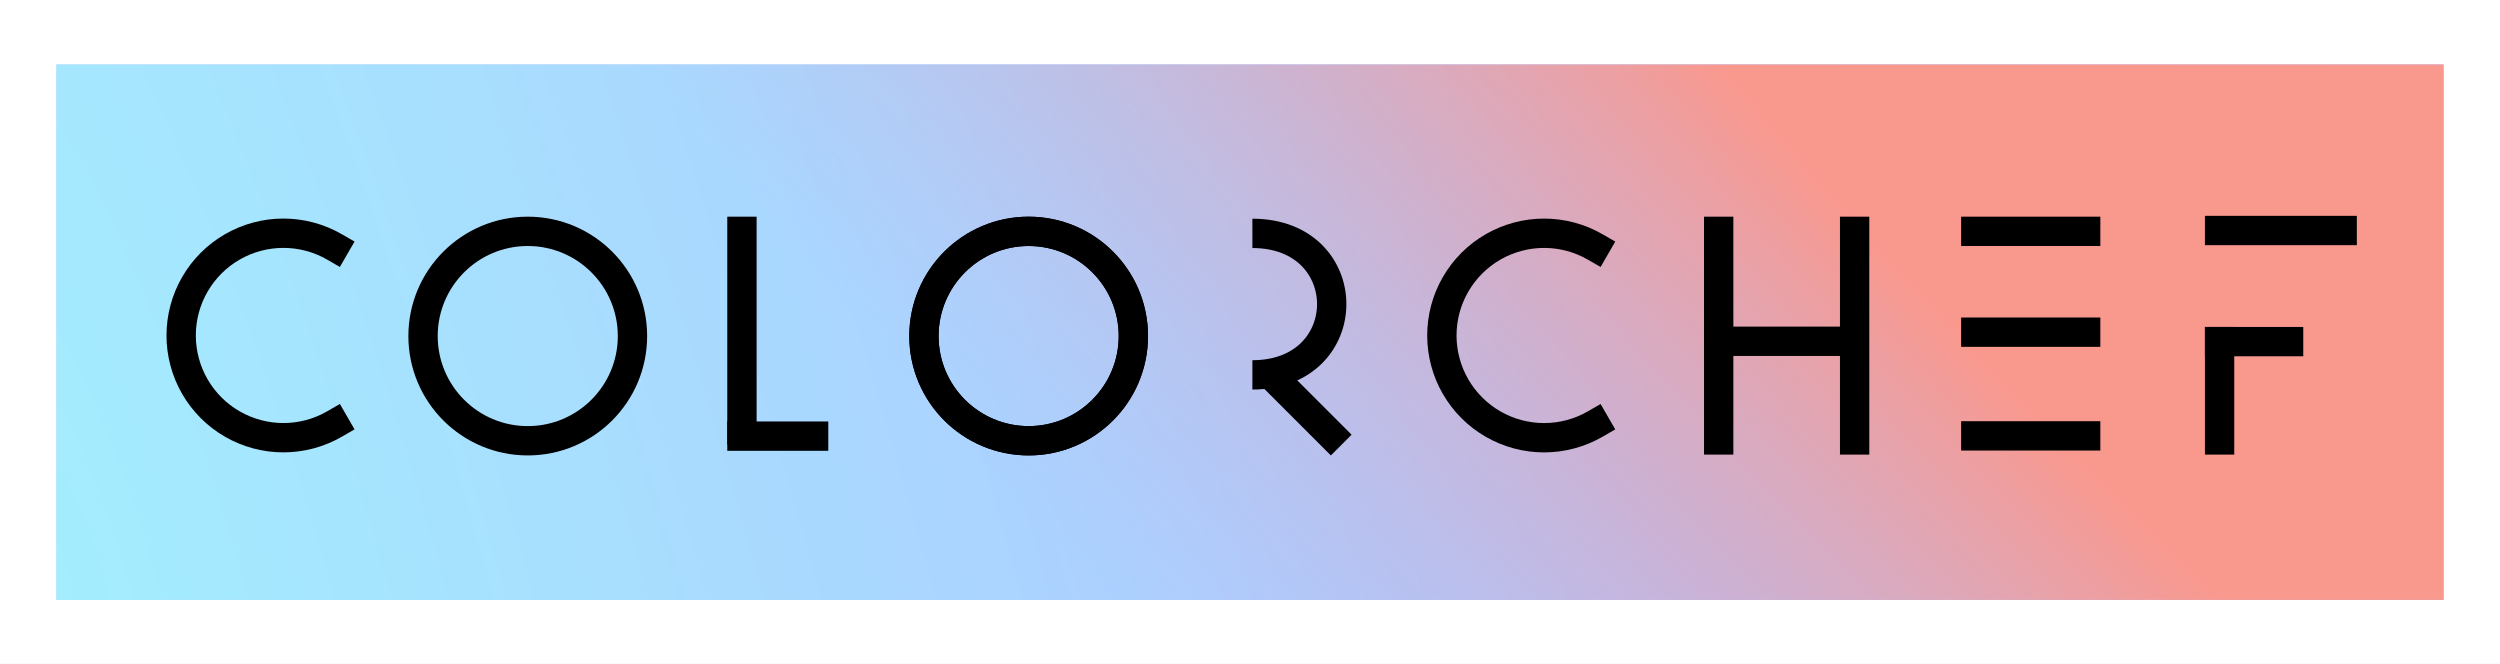
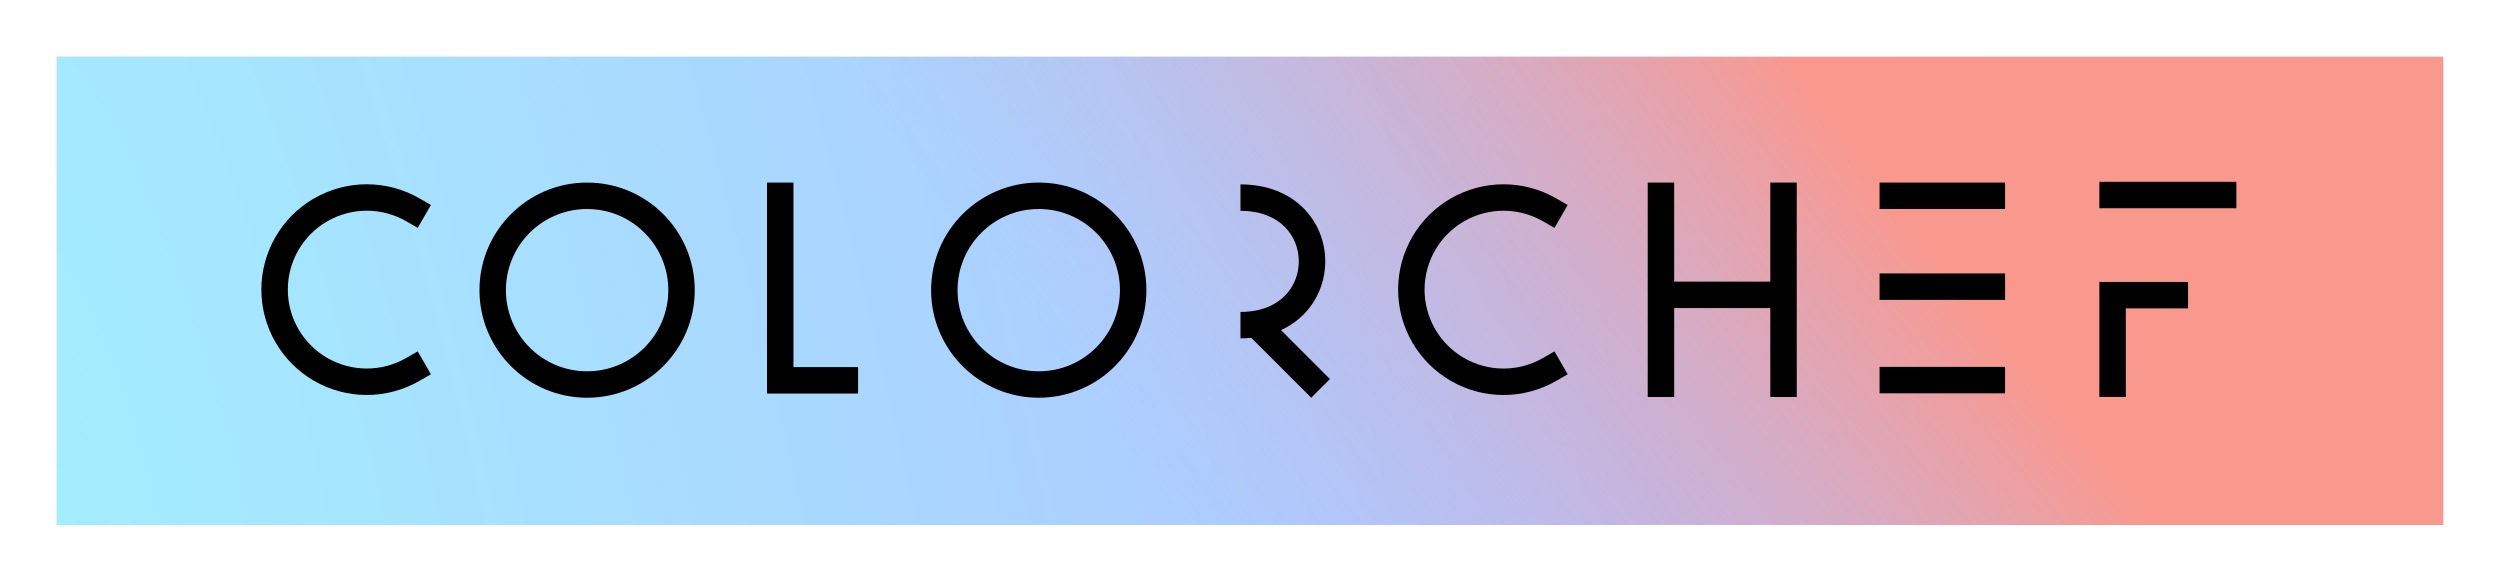
- <svg xmlns="http://www.w3.org/2000/svg" width="3409" height="905" viewBox="0 0 3409 905" fill="none">
-   <rect width="3409" height="905" fill="white" />
-   <rect x="77" y="88" width="3255" height="730" fill="url(#paint0_radial_1901_5594)" fill-opacity="0.91" />
-   <rect x="77" y="88" width="3255" height="730" fill="url(#paint1_radial_1901_5594)" />
-   <rect x="77" y="88" width="3255" height="730" fill="url(#paint2_radial_1901_5594)" fill-opacity="0.93" />
-   <path d="M2175.24 336.749C2154.05 324.513 2130.01 318.071 2105.54 318.071C2081.06 318.071 2057.02 324.513 2035.83 336.749C2014.64 348.984 1997.04 366.583 1984.8 387.776C1972.57 408.97 1966.13 433.01 1966.13 457.482C1966.13 481.954 1972.57 505.994 1984.8 527.187C1997.04 548.38 2014.64 565.979 2035.83 578.215C2057.02 590.451 2081.06 596.893 2105.54 596.893C2130.01 596.893 2154.05 590.451 2175.24 578.215" stroke="black" stroke-width="40" stroke-linecap="square" />
-   <path d="M456.144 336.706C434.951 324.47 410.91 318.028 386.439 318.028C361.967 318.028 337.926 324.47 316.733 336.706C295.54 348.941 277.941 366.54 265.705 387.734C253.47 408.927 247.028 432.967 247.028 457.439C247.028 481.911 253.47 505.951 265.705 527.144C277.941 548.337 295.54 565.936 316.733 578.172C337.926 590.408 361.967 596.85 386.439 596.85C410.91 596.85 434.951 590.408 456.144 578.172" stroke="black" stroke-width="40" stroke-linecap="square" />
-   <circle cx="719.646" cy="458.243" r="142.786" stroke="black" stroke-width="40" />
-   <circle cx="1402.66" cy="458.243" r="142.786" stroke="black" stroke-width="40" />
-   <circle cx="1402.66" cy="458.243" r="142.786" stroke="black" stroke-width="40" />
-   <line x1="2343.6" y1="295.457" x2="2343.6" y2="619.89" stroke="black" stroke-width="40" />
-   <line x1="2528.97" y1="295.457" x2="2528.97" y2="619.89" stroke="black" stroke-width="40" />
-   <line x1="2530.78" y1="465.36" x2="2323.6" y2="465.36" stroke="black" stroke-width="40" />
-   <line x1="2864.03" y1="452.956" x2="2674.21" y2="452.956" stroke="black" stroke-width="40" />
-   <line x1="2864.03" y1="315.457" x2="2674.21" y2="315.457" stroke="black" stroke-width="40" />
-   <line x1="2864.03" y1="594.355" x2="2674.21" y2="594.355" stroke="black" stroke-width="40" />
-   <line x1="3026.62" y1="445.822" x2="3026.62" y2="619.89" stroke="black" stroke-width="40" />
-   <line x1="3140.74" y1="465.822" x2="3006.62" y2="465.822" stroke="black" stroke-width="40" />
-   <line x1="3213.8" y1="314.319" x2="3006.61" y2="314.319" stroke="black" stroke-width="40" />
-   <line x1="1011.71" y1="295.457" x2="1011.71" y2="606.23" stroke="black" stroke-width="40" />
-   <line x1="1129.46" y1="594.718" x2="991.715" y2="594.718" stroke="black" stroke-width="40" />
-   <line x1="1723.8" y1="501.813" x2="1828.87" y2="606.887" stroke="black" stroke-width="40" />
-   <path d="M1707.75 318.225C1851.98 318.225 1851.98 511.179 1707.75 511.179" stroke="black" stroke-width="40" />
+ <svg xmlns="http://www.w3.org/2000/svg" width="1100" height="256" viewBox="0 0 1100 256" fill="none">
+   <rect width="1100" height="256" fill="white" />
+   <rect x="25" y="25" width="1050" height="206" fill="url(#paint0_radial_2009_5573)" fill-opacity="0.91" />
+   <rect x="25" y="25" width="1050" height="206" fill="url(#paint1_radial_2009_5573)" />
+   <rect x="25" y="25" width="1050" height="206" fill="url(#paint2_radial_2009_5573)" fill-opacity="0.93" />
+   <path d="M984 80H923.72V91.631H984V80Z" fill="black" />
+   <path fill-rule="evenodd" clip-rule="evenodd" d="M258.327 175C284.485 175 305.69 153.807 305.69 127.665C305.69 101.523 284.485 80.331 258.327 80.331C232.17 80.331 210.965 101.523 210.965 127.665C210.965 153.807 232.17 175 258.327 175ZM258.327 163.369C278.057 163.369 294.052 147.384 294.052 127.665C294.052 107.947 278.057 91.962 258.327 91.962C238.597 91.962 222.603 107.947 222.603 127.665C222.603 147.384 238.597 163.369 258.327 163.369Z" fill="black" />
+   <path d="M121.214 104.255C117.143 111.302 115 119.295 115 127.432C115 135.568 117.143 143.562 121.214 150.608C125.285 157.655 131.14 163.506 138.19 167.575C145.241 171.643 153.239 173.785 161.381 173.785C169.522 173.785 177.52 171.643 184.571 167.575L189.61 164.667L183.791 154.594L178.752 157.502C173.47 160.549 167.479 162.154 161.381 162.154C155.282 162.154 149.291 160.549 144.009 157.502C138.728 154.454 134.342 150.071 131.293 144.793C128.243 139.514 126.638 133.527 126.638 127.432C126.638 121.337 128.243 115.349 131.293 110.071C134.342 104.792 138.728 100.409 144.009 97.361C149.291 94.314 155.282 92.71 161.381 92.71C167.479 92.71 173.47 94.314 178.752 97.361L183.791 100.269L189.61 90.196L184.571 87.289C177.52 83.22 169.522 81.078 161.381 81.078C153.239 81.078 145.241 83.22 138.19 87.289C131.14 91.357 125.285 97.208 121.214 104.255Z" fill="black" />
+   <path d="M621.385 104.268C617.314 111.314 615.171 119.307 615.171 127.444C615.171 135.581 617.314 143.574 621.385 150.621C625.456 157.667 631.311 163.519 638.361 167.587C645.412 171.655 653.41 173.797 661.552 173.797C669.693 173.797 677.691 171.655 684.742 167.587L689.781 164.679L683.962 154.606L678.923 157.514C673.641 160.562 667.65 162.166 661.552 162.166C655.453 162.166 649.462 160.562 644.18 157.514C638.899 154.467 634.513 150.084 631.464 144.805C628.414 139.527 626.809 133.539 626.809 127.444C626.809 121.349 628.414 115.361 631.464 110.083C634.513 104.805 638.899 100.421 644.18 97.374C649.462 94.326 655.453 92.722 661.552 92.722C667.65 92.722 673.641 94.326 678.923 97.374L683.962 100.282L689.781 90.209L684.742 87.301C677.691 83.233 669.693 81.091 661.552 81.091C653.41 81.091 645.412 83.233 638.361 87.301C631.311 91.369 625.456 97.221 621.385 104.268Z" fill="black" />
+   <path fill-rule="evenodd" clip-rule="evenodd" d="M504.413 127.665C504.413 153.807 483.209 175 457.051 175C430.893 175 409.689 153.807 409.689 127.665C409.689 101.523 430.893 80.331 457.051 80.331C483.209 80.331 504.413 101.523 504.413 127.665ZM492.776 127.665C492.776 147.384 476.781 163.369 457.051 163.369C437.321 163.369 421.327 147.384 421.327 127.665C421.327 107.947 437.321 91.962 457.051 91.962C476.781 91.962 492.776 107.947 492.776 127.665Z" fill="black" />
+   <path d="M724.997 174.669H736.635V135.551H778.931V174.669H790.569V80.331L778.931 80.331V123.919H736.635V80.331L724.997 80.331V174.669Z" fill="black" />
+   <path d="M827.008 120.313H882.236V131.944H827.008V120.313Z" fill="black" />
+   <path d="M882.236 80.331H827.008V91.962H882.236V80.331Z" fill="black" />
+   <path d="M827.008 161.428H882.236V173.06H827.008V161.428Z" fill="black" />
+   <path d="M923.72 174.669H935.358V135.685H962.744V124.054H923.72V174.669Z" fill="black" />
+   <path d="M337.486 80.331L349.124 80.331V161.534H377.561V173.165H337.486V80.331Z" fill="black" />
+   <path d="M563.631 145.248C567.451 143.501 570.768 141.178 573.542 138.397C579.948 131.973 583.108 123.45 583.108 115.005C583.108 106.559 579.948 98.036 573.542 91.612C567.08 85.133 557.667 81.136 545.814 81.136V92.767C554.945 92.767 561.269 95.783 565.299 99.823C569.385 103.92 571.47 109.424 571.47 115.005C571.47 120.585 569.385 126.089 565.299 130.186C561.269 134.226 554.945 137.242 545.814 137.242V148.874C547.448 148.874 549.036 148.798 550.576 148.65L576.942 175L585.171 166.776L563.631 145.248Z" fill="black" />
  <defs>
-     <radialGradient id="paint0_radial_1901_5594" cx="0" cy="0" r="1" gradientUnits="userSpaceOnUse" gradientTransform="translate(798.114 -16.4759) rotate(27.1383) scale(2370.37 8832.83)">
+     <radialGradient id="paint0_radial_2009_5573" cx="0" cy="0" r="1" gradientUnits="userSpaceOnUse" gradientTransform="translate(257.617 -4.48224) rotate(24.1511) scale(745.728 2555.75)">
      <stop offset="0.19" stop-color="#B0C1FF" />
      <stop offset="1" stop-color="#C9B0DA" />
    </radialGradient>
-     <radialGradient id="paint1_radial_1901_5594" cx="0" cy="0" r="1" gradientUnits="userSpaceOnUse" gradientTransform="translate(77.0001 818) rotate(-16.3883) scale(2150.85 7759.27)">
+     <radialGradient id="paint1_radial_2009_5573" cx="0" cy="0" r="1" gradientUnits="userSpaceOnUse" gradientTransform="translate(25 231) rotate(-14.4277) scale(687.309 2210.35)">
      <stop stop-color="#9FFAFE" />
      <stop offset="1" stop-color="#B0C1FF" />
    </radialGradient>
-     <radialGradient id="paint2_radial_1901_5594" cx="0" cy="0" r="1" gradientUnits="userSpaceOnUse" gradientTransform="translate(3191.17 161.356) rotate(136.151) scale(1883.53 7492.35)">
+     <radialGradient id="paint2_radial_2009_5573" cx="0" cy="0" r="1" gradientUnits="userSpaceOnUse" gradientTransform="translate(1029.57 45.7004) rotate(139.958) scale(572.343 2244.48)">
      <stop offset="0.308" stop-color="#FF9585" />
      <stop offset="0.888" stop-color="#B0C1FF" stop-opacity="0.25" />
    </radialGradient>
  </defs>
</svg>
